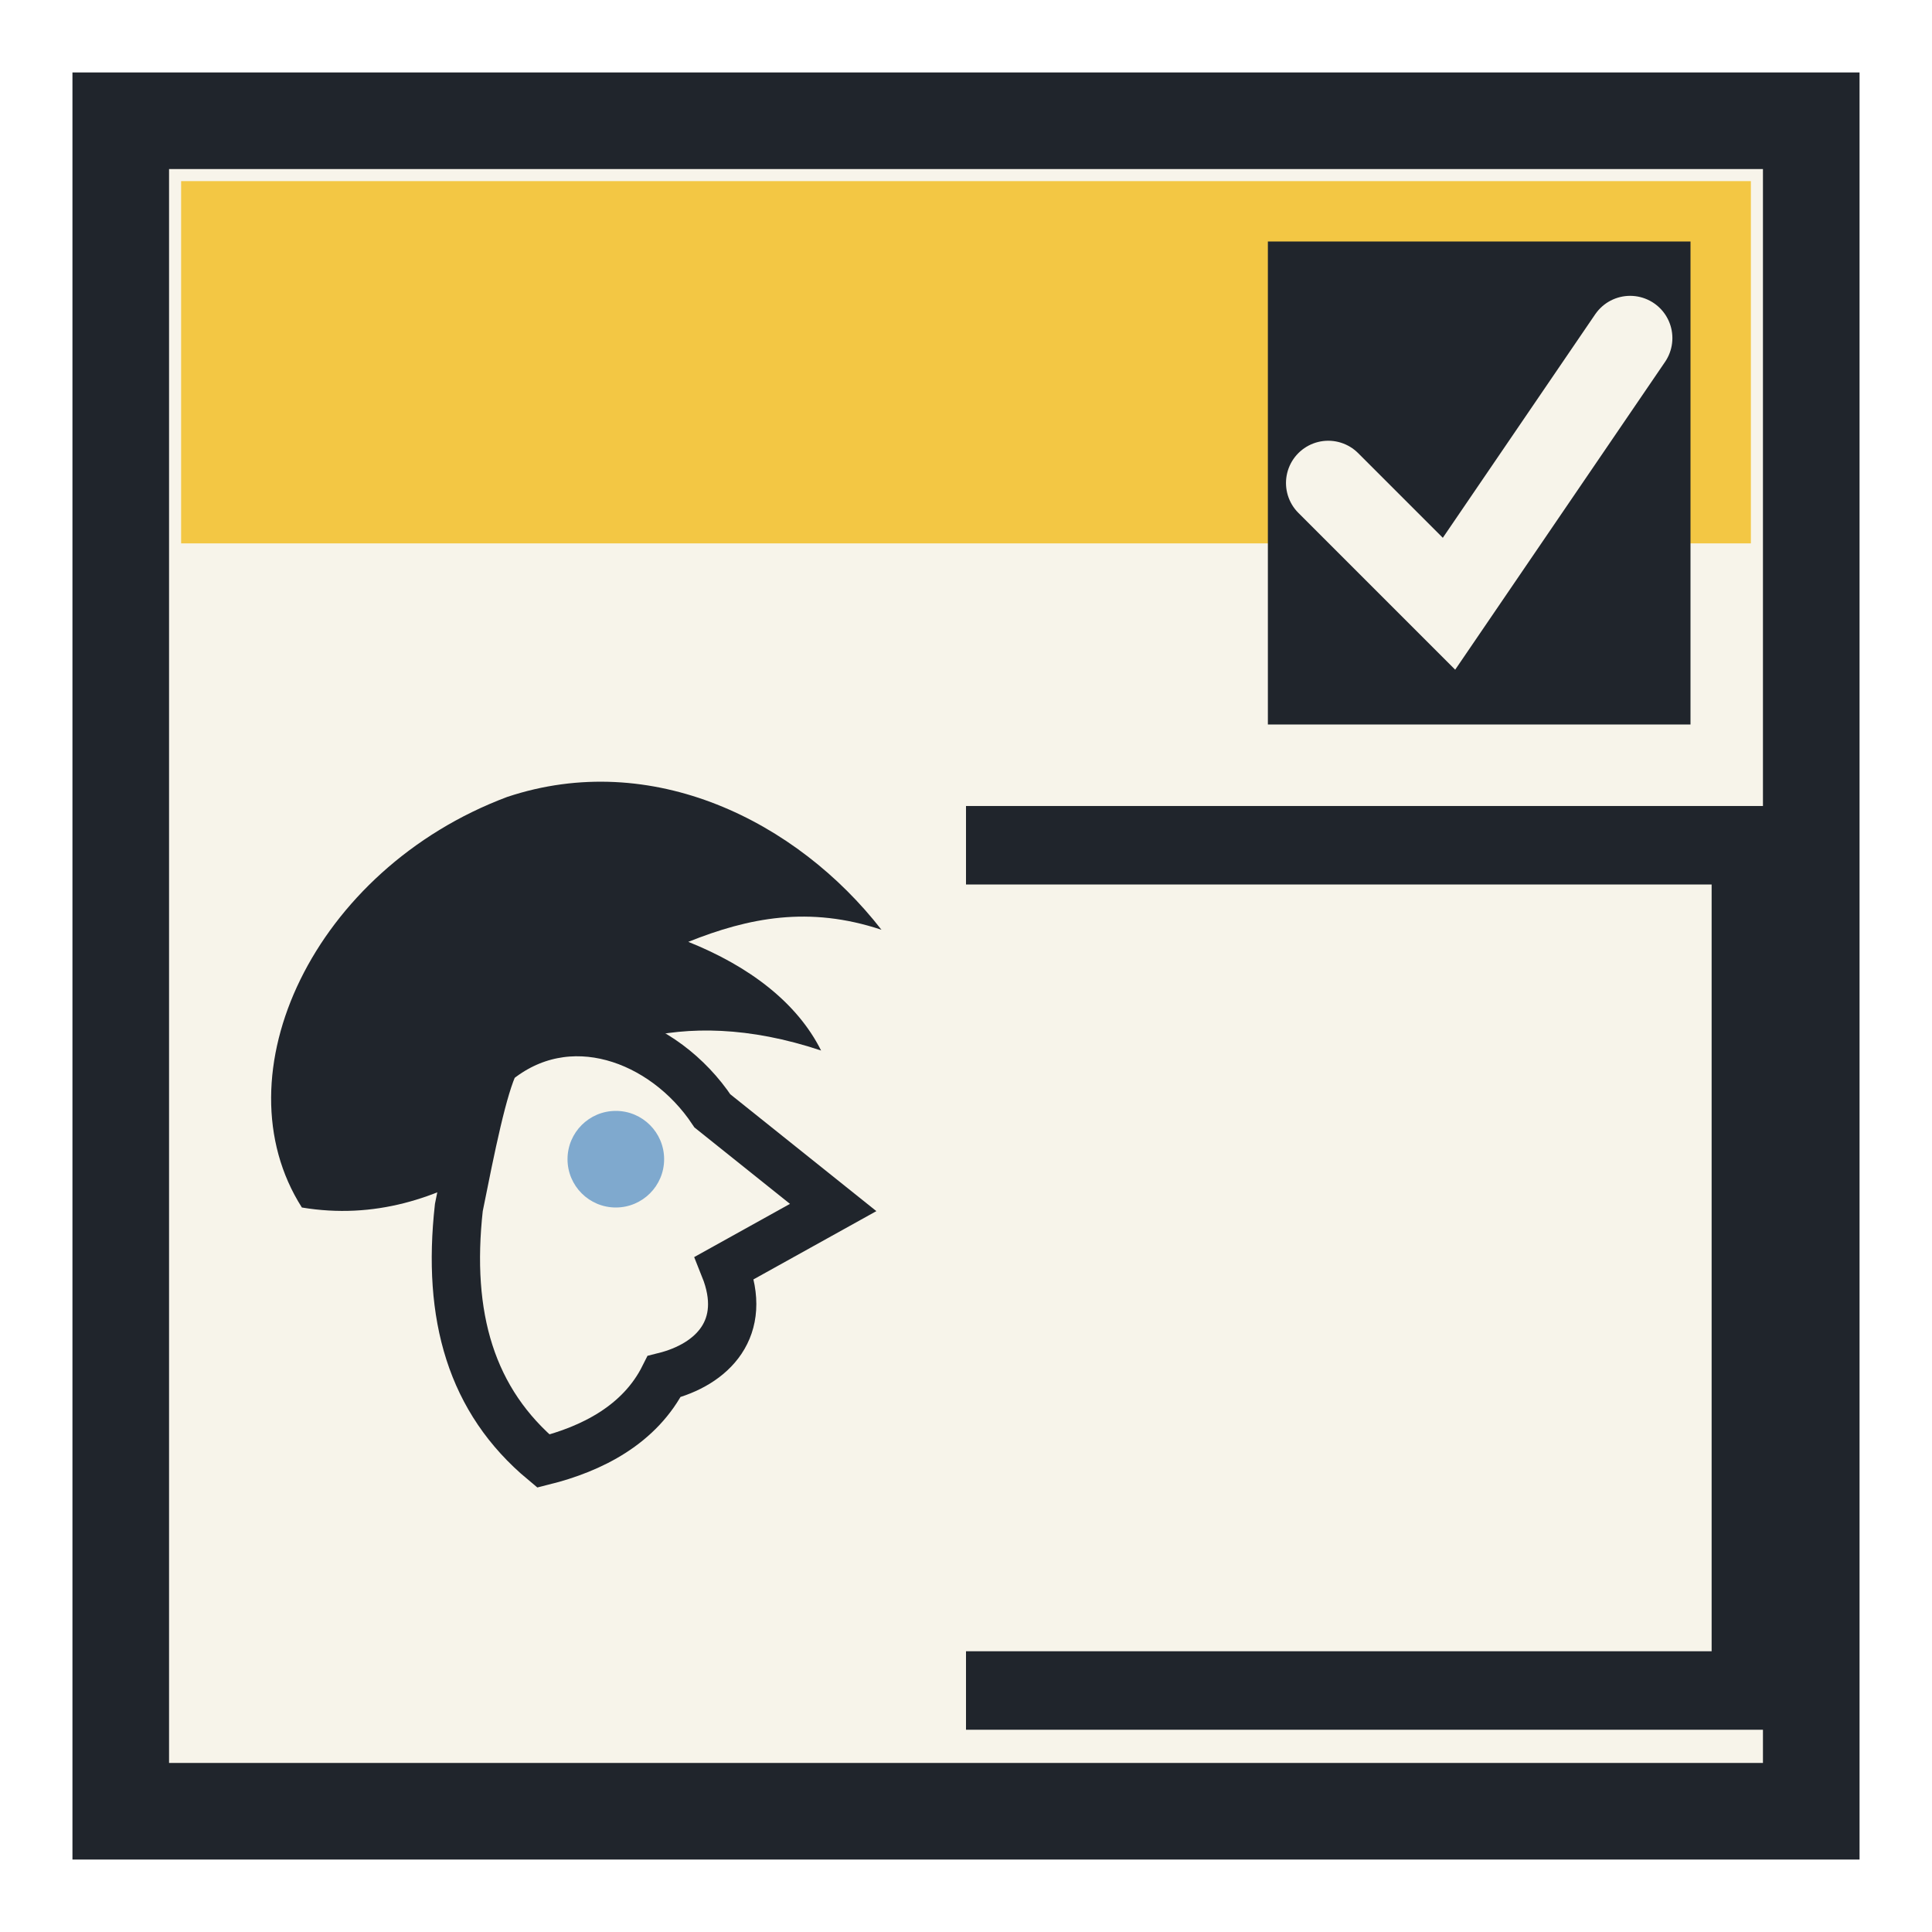
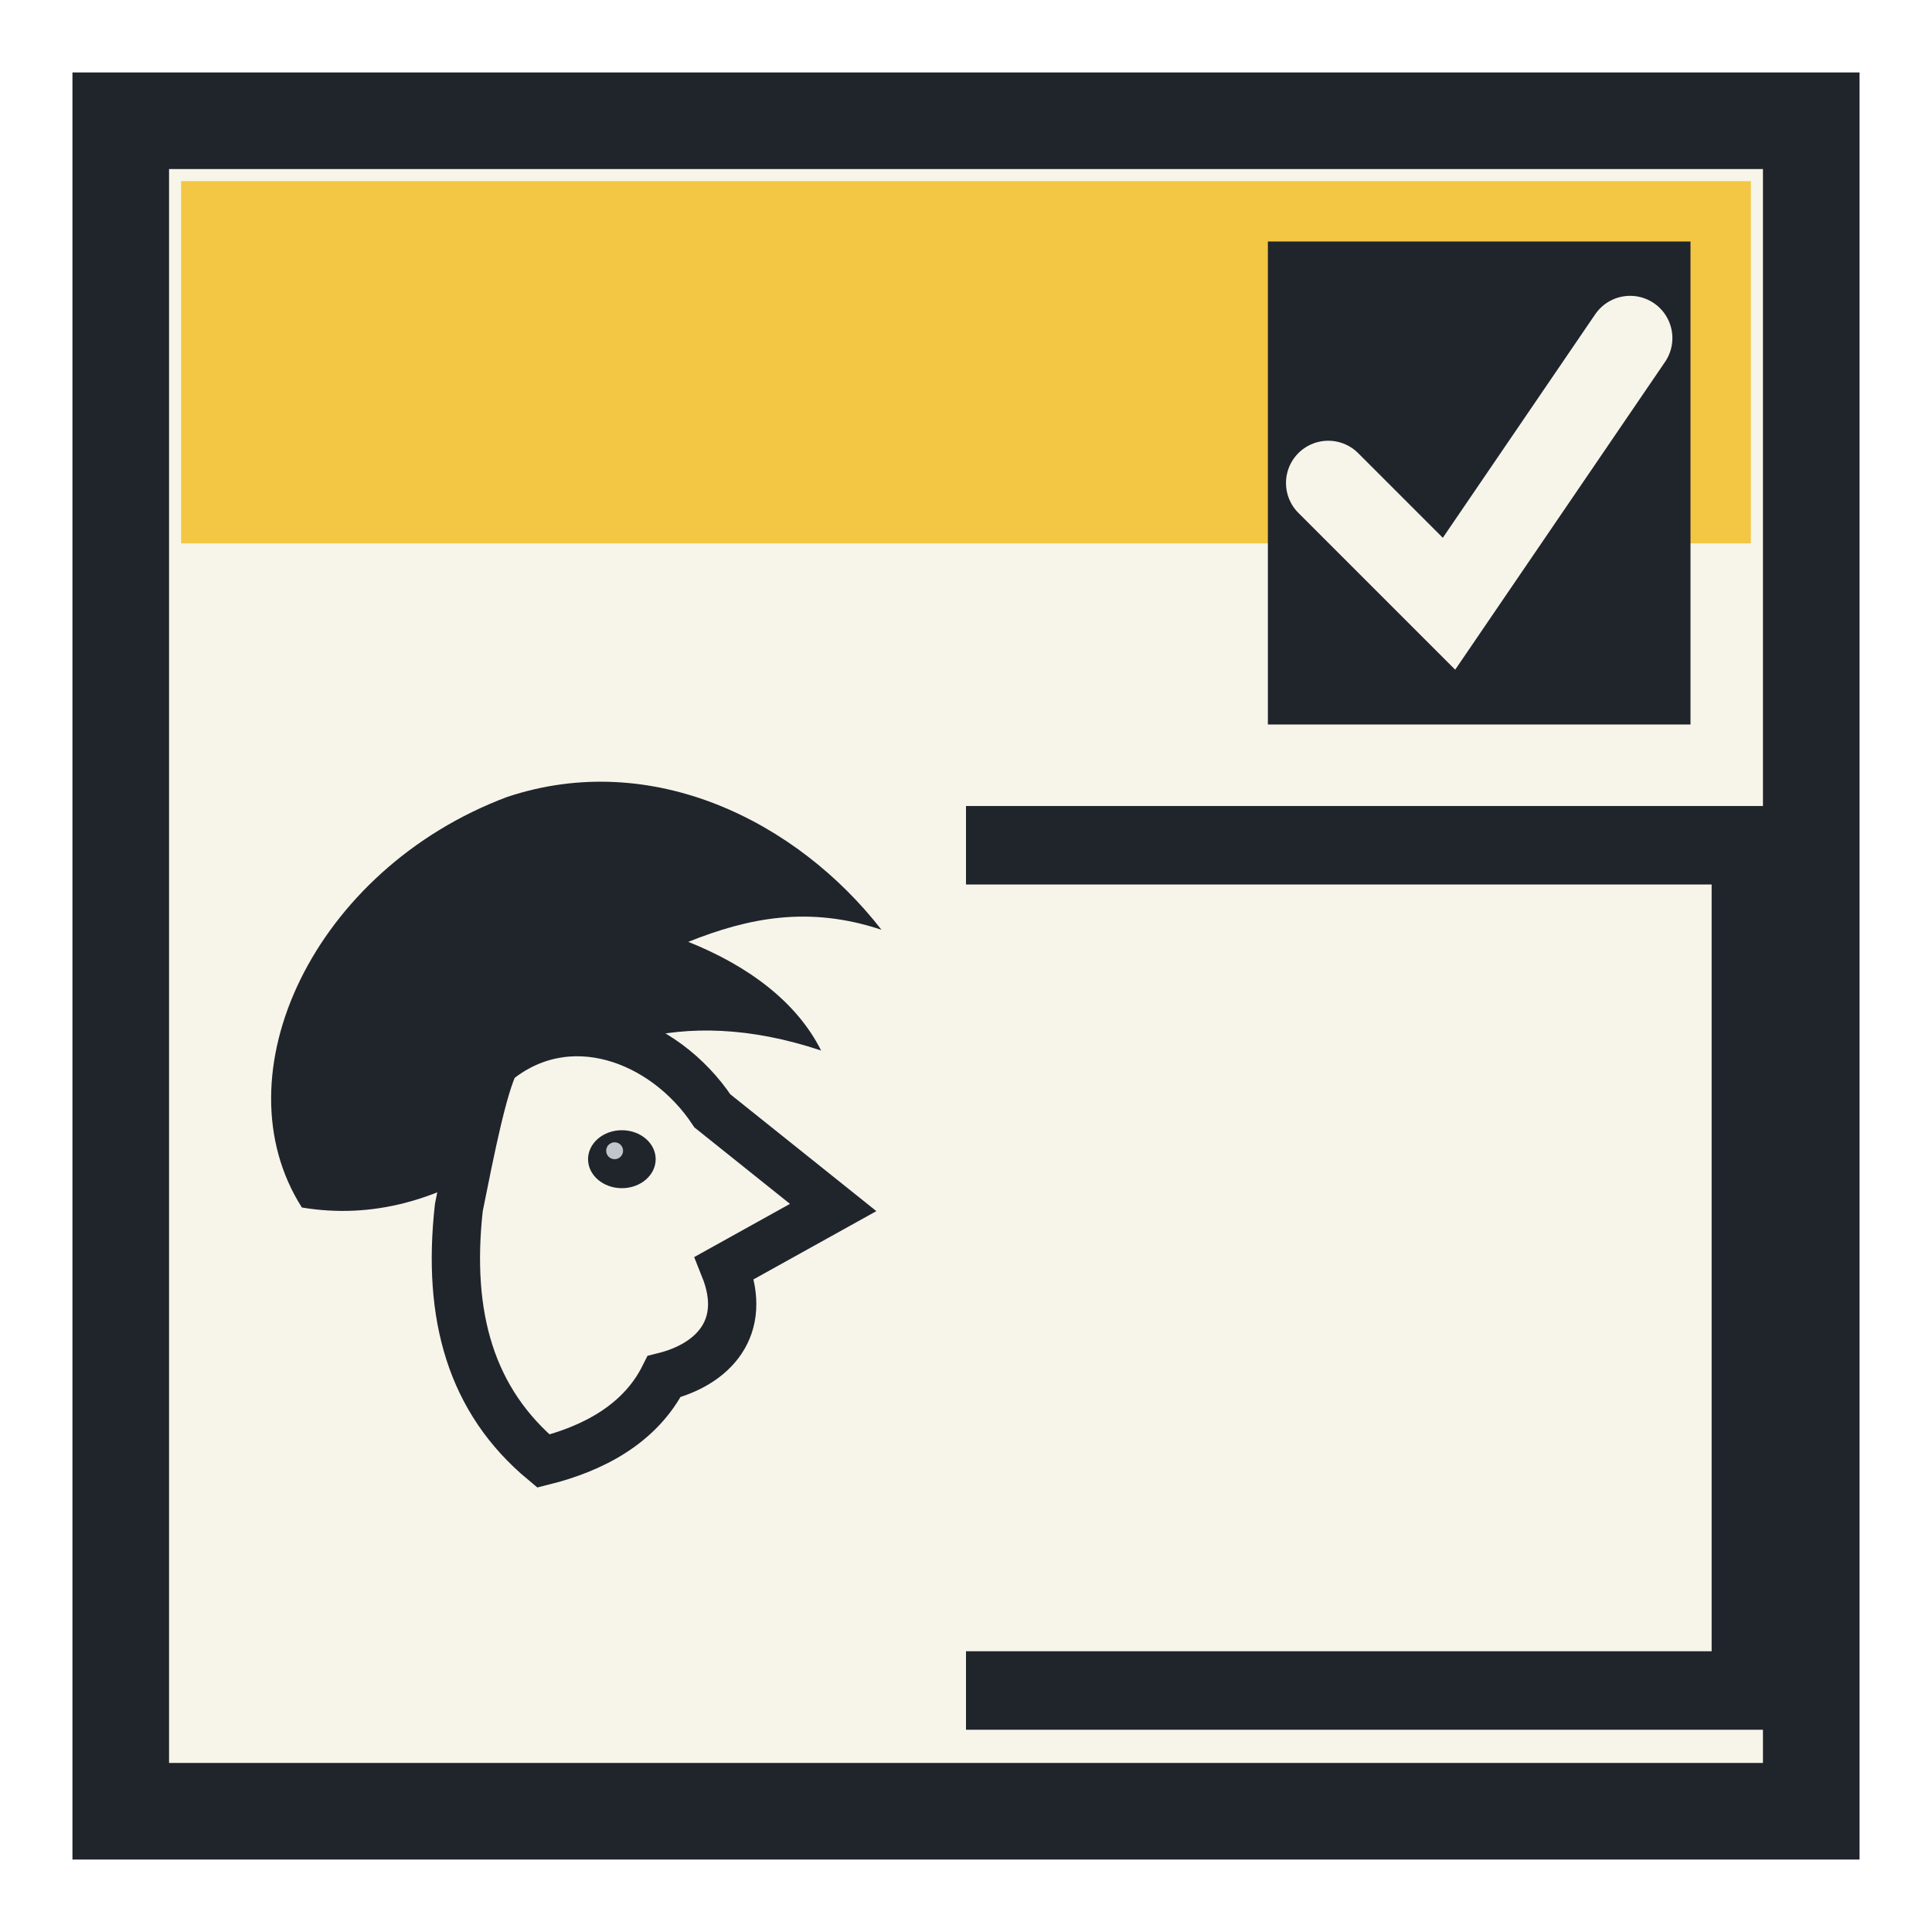
<svg xmlns="http://www.w3.org/2000/svg" width="16" height="16" viewBox="0 0 16 16">
  <path d="M1 1h14v14H1Z" fill="#f7f4ea" stroke="#20252c" stroke-width=".8" />
  <path d="M1.5 1.5h13v3H1.5Z" fill="#f3c744" />
  <path d="M10.5 2h3.5v4h-3.5Z" fill="#20252c" />
  <path d="m11 4 1 1 1.5-2.2" fill="none" stroke="#f7f4ea" stroke-width=".7" stroke-linecap="round" />
  <path d="M2.5 10c-.7-1.1.1-2.8 1.7-3.4 1.2-.4 2.4.2 3.1 1.1-.6-.2-1.1-.1-1.6.1.5.2.9.5 1.1.9-.6-.2-1.1-.2-1.5-.1-.7.7-1.6 1.6-2.8 1.4Z" fill="#20252c" />
  <path d="M4.1 8.8c.6-.5 1.4-.2 1.8.4l1 .8-.9.5c.2.5-.1.8-.5.9-.2.4-.6.6-1 .7-.6-.5-.8-1.2-.7-2.1.1-.5.2-1 .3-1.2Z" fill="#f7f4ea" stroke="#20252c" stroke-width=".4" />
-   <circle cx="5.1" cy="9.6" r=".4" fill="#7fa9ce" />
+   <ellipse cx="5.15" cy="9.6" rx=".28" ry=".24" fill="#20252c" />
+   <circle cx="5.09" cy="9.53" r=".07" fill="#c1c5cc" />
  <path d="M8 7h6.5v7H8" fill="none" stroke="#20252c" stroke-width=".65" />
</svg>
